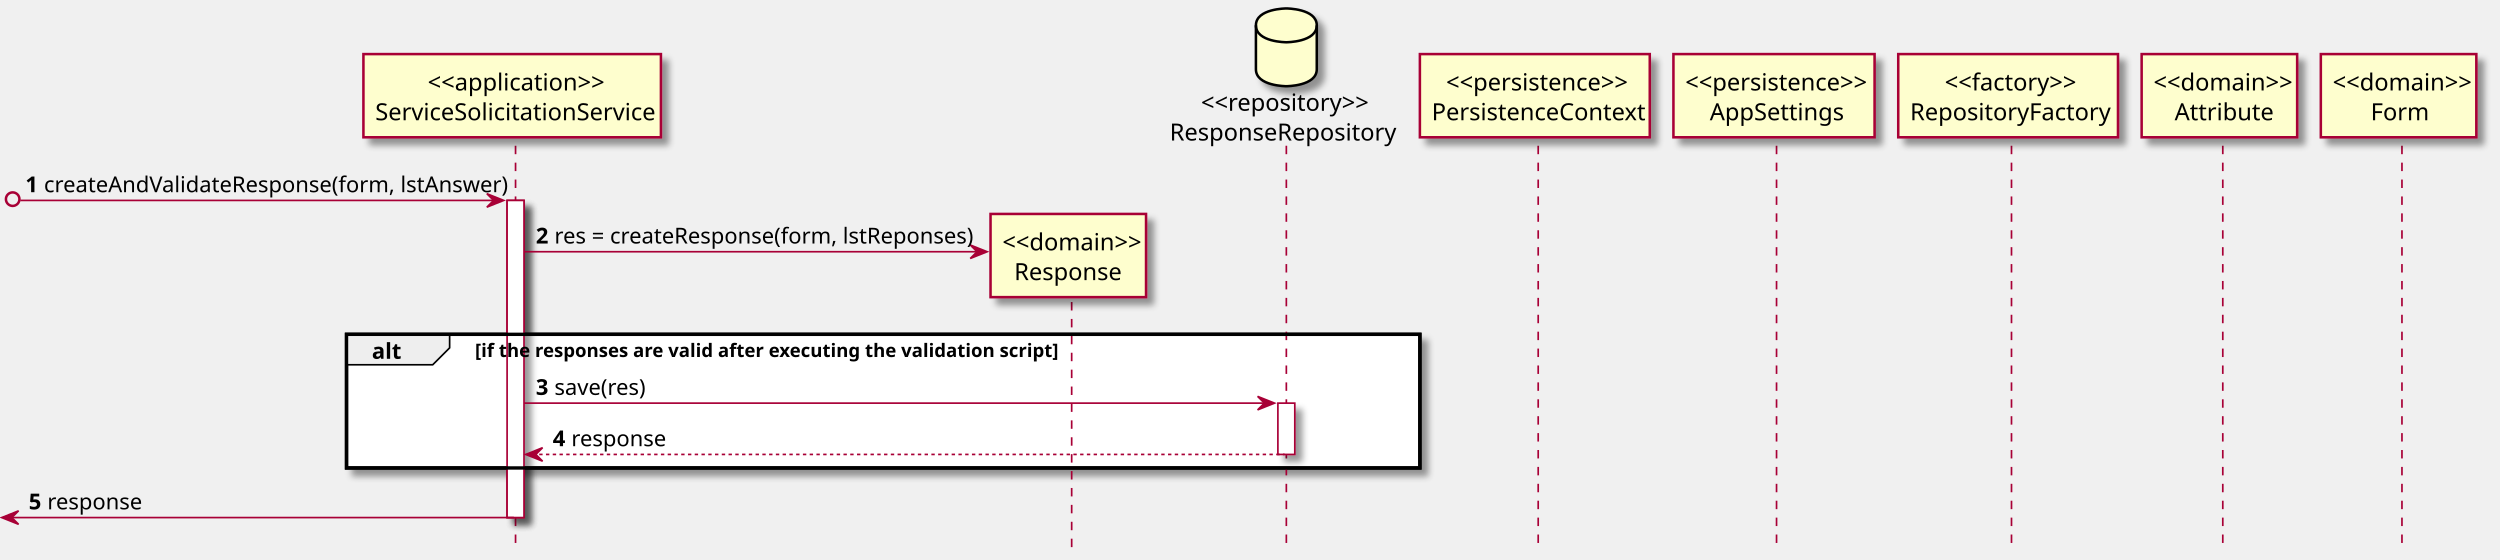
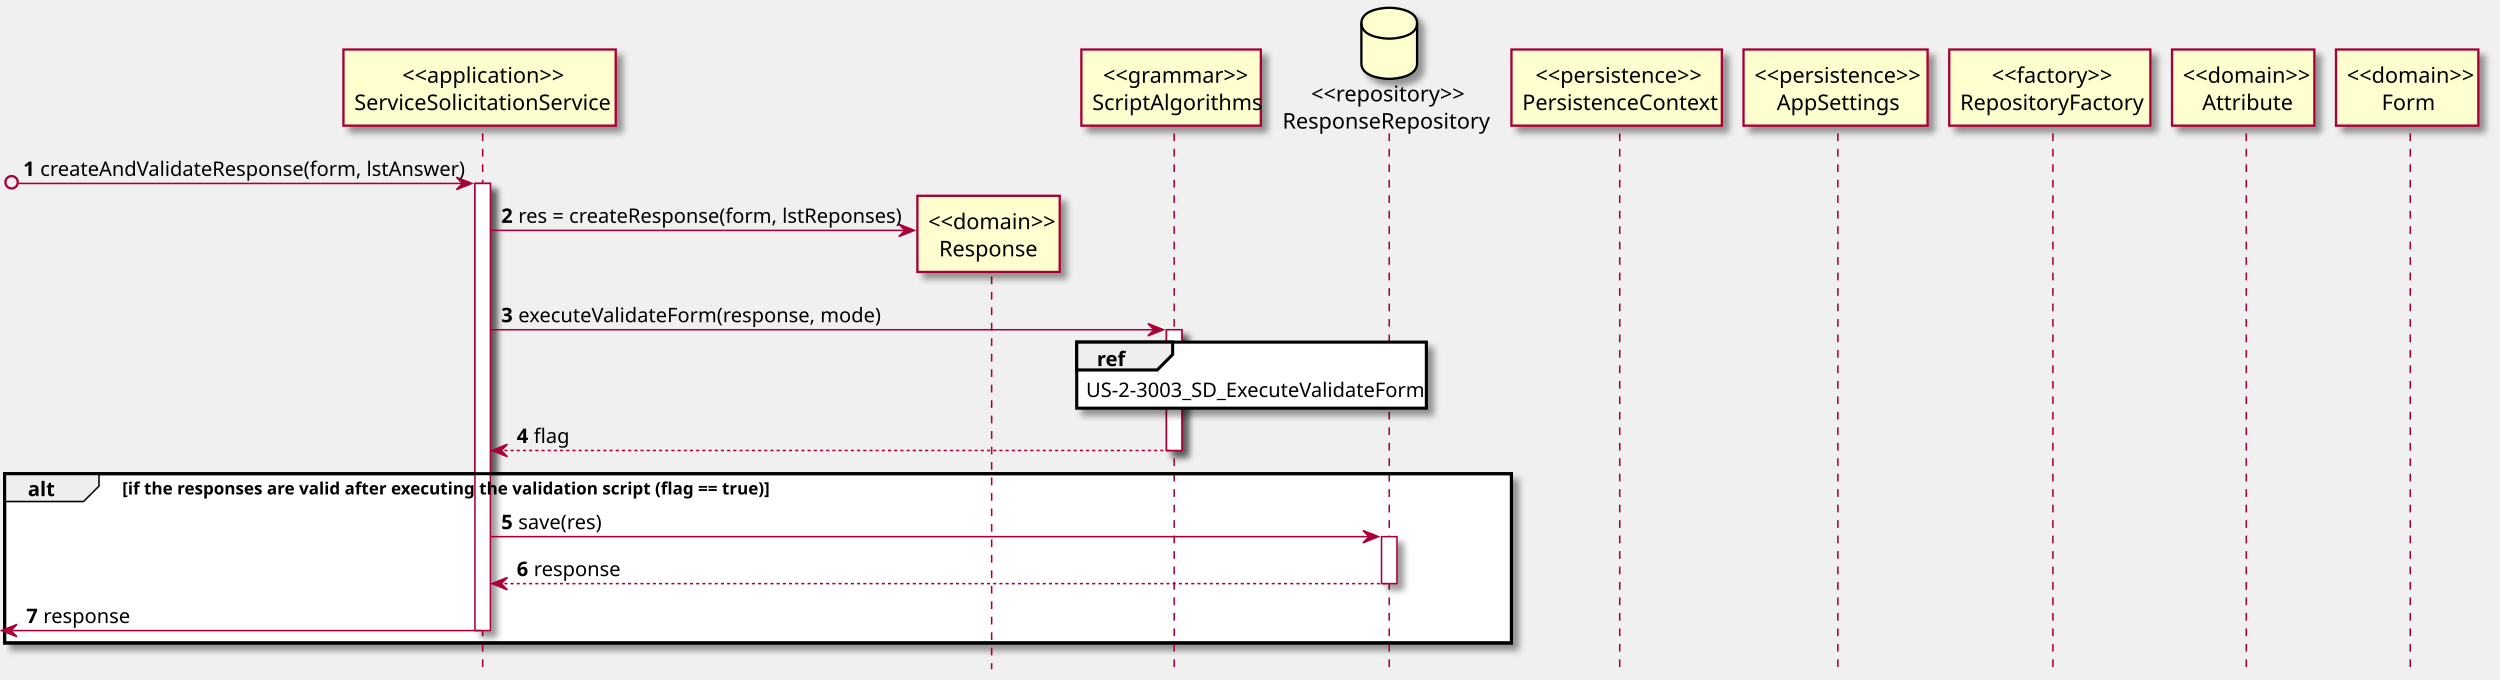
- <svg xmlns="http://www.w3.org/2000/svg" contentScriptType="application/ecmascript" contentStyleType="text/css" height="331px" preserveAspectRatio="none" style="width:1479px;height:331px;background:#FFFFFF;" version="1.1" viewBox="0 0 1479 331" width="1479px" zoomAndPan="magnify">
+ <svg xmlns="http://www.w3.org/2000/svg" contentScriptType="application/ecmascript" contentStyleType="text/css" height="439px" preserveAspectRatio="none" style="width:1616px;height:439px;background:#FFFFFF;" version="1.1" viewBox="0 0 1616 439" width="1616px" zoomAndPan="magnify">
  <defs>
-     <filter height="300%" id="fufuchfjx8nh7" width="300%" x="-1" y="-1">
+     <filter height="300%" id="f1q5r5mlv36in9" width="300%" x="-1" y="-1">
      <feGaussianBlur result="blurOut" stdDeviation="2.0" />
      <feColorMatrix in="blurOut" result="blurOut2" type="matrix" values="0 0 0 0 0 0 0 0 0 0 0 0 0 0 0 0 0 0 .4 0" />
      <feOffset dx="4.0" dy="4.0" in="blurOut2" result="blurOut3" />
      <feBlend in="SourceGraphic" in2="blurOut3" mode="normal" />
    </filter>
  </defs>
  <g>
-     <rect fill="#FFFFFF" filter="url(#fufuchfjx8nh7)" height="187.625" style="stroke:#A80036;stroke-width:1.0;" width="10" x="300" y="118.57" />
-     <rect fill="#FFFFFF" filter="url(#fufuchfjx8nh7)" height="30.352" style="stroke:#A80036;stroke-width:1.0;" width="10" x="756" y="238.492" />
-     <rect fill="#FFFFFF" filter="url(#fufuchfjx8nh7)" height="79.055" style="stroke:#000000;stroke-width:2.0;" width="635" x="205" y="197.789" />
-     <line style="stroke:#A80036;stroke-width:1.0;stroke-dasharray:5.0,5.0;" x1="305" x2="305" y1="86.219" y2="324.195" />
-     <line style="stroke:#A80036;stroke-width:1.0;stroke-dasharray:5.0,5.0;" x1="634" x2="634" y1="168.68" y2="324.195" />
-     <line style="stroke:#A80036;stroke-width:1.0;stroke-dasharray:5.0,5.0;" x1="761" x2="761" y1="86.219" y2="324.195" />
-     <line style="stroke:#A80036;stroke-width:1.0;stroke-dasharray:5.0,5.0;" x1="910" x2="910" y1="86.219" y2="324.195" />
-     <line style="stroke:#A80036;stroke-width:1.0;stroke-dasharray:5.0,5.0;" x1="1051" x2="1051" y1="86.219" y2="324.195" />
-     <line style="stroke:#A80036;stroke-width:1.0;stroke-dasharray:5.0,5.0;" x1="1190" x2="1190" y1="86.219" y2="324.195" />
-     <line style="stroke:#A80036;stroke-width:1.0;stroke-dasharray:5.0,5.0;" x1="1315" x2="1315" y1="86.219" y2="324.195" />
-     <line style="stroke:#A80036;stroke-width:1.0;stroke-dasharray:5.0,5.0;" x1="1421" x2="1421" y1="86.219" y2="324.195" />
-     <rect fill="#FEFECE" filter="url(#fufuchfjx8nh7)" height="49.219" style="stroke:#A80036;stroke-width:1.5;" width="176" x="215" y="32" />
-     <text fill="#000000" font-family="sans-serif" font-size="14" lengthAdjust="spacing" textLength="100" x="253" y="53.533">&lt;&lt;application&gt;&gt;</text>
-     <text fill="#000000" font-family="sans-serif" font-size="14" lengthAdjust="spacing" textLength="162" x="222" y="71.143">ServiceSolicitationService</text>
-     <text fill="#000000" font-family="sans-serif" font-size="14" lengthAdjust="spacing" textLength="95" x="710.5" y="65.533">&lt;&lt;repository&gt;&gt;</text>
-     <text fill="#000000" font-family="sans-serif" font-size="14" lengthAdjust="spacing" textLength="132" x="692" y="83.143">ResponseRepository</text>
-     <path d="M743,15 C743,5 761,5 761,5 C761,5 779,5 779,15 L779,41 C779,51 761,51 761,51 C761,51 743,51 743,41 L743,15 " fill="#FEFECE" filter="url(#fufuchfjx8nh7)" style="stroke:#000000;stroke-width:1.5;" />
-     <path d="M743,15 C743,25 761,25 761,25 C761,25 779,25 779,15 " fill="none" style="stroke:#000000;stroke-width:1.5;" />
-     <rect fill="#FEFECE" filter="url(#fufuchfjx8nh7)" height="49.219" style="stroke:#A80036;stroke-width:1.5;" width="136" x="840" y="32" />
-     <text fill="#000000" font-family="sans-serif" font-size="14" lengthAdjust="spacing" textLength="105" x="855.5" y="53.533">&lt;&lt;persistence&gt;&gt;</text>
-     <text fill="#000000" font-family="sans-serif" font-size="14" lengthAdjust="spacing" textLength="122" x="847" y="71.143">PersistenceContext</text>
-     <rect fill="#FEFECE" filter="url(#fufuchfjx8nh7)" height="49.219" style="stroke:#A80036;stroke-width:1.5;" width="119" x="990" y="32" />
-     <text fill="#000000" font-family="sans-serif" font-size="14" lengthAdjust="spacing" textLength="105" x="997" y="53.533">&lt;&lt;persistence&gt;&gt;</text>
-     <text fill="#000000" font-family="sans-serif" font-size="14" lengthAdjust="spacing" textLength="76" x="1011.5" y="71.143">AppSettings</text>
-     <rect fill="#FEFECE" filter="url(#fufuchfjx8nh7)" height="49.219" style="stroke:#A80036;stroke-width:1.5;" width="130" x="1123" y="32" />
-     <text fill="#000000" font-family="sans-serif" font-size="14" lengthAdjust="spacing" textLength="75" x="1150.5" y="53.533">&lt;&lt;factory&gt;&gt;</text>
-     <text fill="#000000" font-family="sans-serif" font-size="14" lengthAdjust="spacing" textLength="116" x="1130" y="71.143">RepositoryFactory</text>
-     <rect fill="#FEFECE" filter="url(#fufuchfjx8nh7)" height="49.219" style="stroke:#A80036;stroke-width:1.5;" width="92" x="1267" y="32" />
-     <text fill="#000000" font-family="sans-serif" font-size="14" lengthAdjust="spacing" textLength="78" x="1274" y="53.533">&lt;&lt;domain&gt;&gt;</text>
-     <text fill="#000000" font-family="sans-serif" font-size="14" lengthAdjust="spacing" textLength="53" x="1286.5" y="71.143">Attribute</text>
-     <rect fill="#FEFECE" filter="url(#fufuchfjx8nh7)" height="49.219" style="stroke:#A80036;stroke-width:1.5;" width="92" x="1373" y="32" />
-     <text fill="#000000" font-family="sans-serif" font-size="14" lengthAdjust="spacing" textLength="78" x="1380" y="53.533">&lt;&lt;domain&gt;&gt;</text>
-     <text fill="#000000" font-family="sans-serif" font-size="14" lengthAdjust="spacing" textLength="33" x="1402.5" y="71.143">Form</text>
-     <rect fill="#FFFFFF" filter="url(#fufuchfjx8nh7)" height="187.625" style="stroke:#A80036;stroke-width:1.0;" width="10" x="300" y="118.57" />
-     <rect fill="#FFFFFF" filter="url(#fufuchfjx8nh7)" height="30.352" style="stroke:#A80036;stroke-width:1.0;" width="10" x="756" y="238.492" />
+     <rect fill="#FFFFFF" filter="url(#f1q5r5mlv36in9)" height="289.031" style="stroke:#A80036;stroke-width:1.0;" width="10" x="307" y="118.57" />
+     <rect fill="#FFFFFF" filter="url(#f1q5r5mlv36in9)" height="78.055" style="stroke:#A80036;stroke-width:1.0;" width="10" x="754" y="213.141" />
+     <rect fill="#FFFFFF" filter="url(#f1q5r5mlv36in9)" height="30.352" style="stroke:#A80036;stroke-width:1.0;" width="10" x="893" y="346.898" />
+     <rect fill="#FFFFFF" filter="url(#f1q5r5mlv36in9)" height="109.406" style="stroke:#000000;stroke-width:2.0;" width="974" x="3" y="306.195" />
+     <line style="stroke:#A80036;stroke-width:1.0;stroke-dasharray:5.0,5.0;" x1="312" x2="312" y1="86.219" y2="432.602" />
+     <line style="stroke:#A80036;stroke-width:1.0;stroke-dasharray:5.0,5.0;" x1="641" x2="641" y1="168.68" y2="432.602" />
+     <line style="stroke:#A80036;stroke-width:1.0;stroke-dasharray:5.0,5.0;" x1="759" x2="759" y1="86.219" y2="432.602" />
+     <line style="stroke:#A80036;stroke-width:1.0;stroke-dasharray:5.0,5.0;" x1="898" x2="898" y1="86.219" y2="432.602" />
+     <line style="stroke:#A80036;stroke-width:1.0;stroke-dasharray:5.0,5.0;" x1="1047" x2="1047" y1="86.219" y2="432.602" />
+     <line style="stroke:#A80036;stroke-width:1.0;stroke-dasharray:5.0,5.0;" x1="1188" x2="1188" y1="86.219" y2="432.602" />
+     <line style="stroke:#A80036;stroke-width:1.0;stroke-dasharray:5.0,5.0;" x1="1327" x2="1327" y1="86.219" y2="432.602" />
+     <line style="stroke:#A80036;stroke-width:1.0;stroke-dasharray:5.0,5.0;" x1="1452" x2="1452" y1="86.219" y2="432.602" />
+     <line style="stroke:#A80036;stroke-width:1.0;stroke-dasharray:5.0,5.0;" x1="1558" x2="1558" y1="86.219" y2="432.602" />
+     <rect fill="#FEFECE" filter="url(#f1q5r5mlv36in9)" height="49.219" style="stroke:#A80036;stroke-width:1.5;" width="176" x="222" y="32" />
+     <text fill="#000000" font-family="sans-serif" font-size="14" lengthAdjust="spacing" textLength="100" x="260" y="53.533">&lt;&lt;application&gt;&gt;</text>
+     <text fill="#000000" font-family="sans-serif" font-size="14" lengthAdjust="spacing" textLength="162" x="229" y="71.143">ServiceSolicitationService</text>
+     <rect fill="#FEFECE" filter="url(#f1q5r5mlv36in9)" height="49.219" style="stroke:#A80036;stroke-width:1.5;" width="116" x="699" y="32" />
+     <text fill="#000000" font-family="sans-serif" font-size="14" lengthAdjust="spacing" textLength="88" x="713" y="53.533">&lt;&lt;grammar&gt;&gt;</text>
+     <text fill="#000000" font-family="sans-serif" font-size="14" lengthAdjust="spacing" textLength="102" x="706" y="71.143">ScriptAlgorithms</text>
+     <text fill="#000000" font-family="sans-serif" font-size="14" lengthAdjust="spacing" textLength="95" x="847.5" y="65.533">&lt;&lt;repository&gt;&gt;</text>
+     <text fill="#000000" font-family="sans-serif" font-size="14" lengthAdjust="spacing" textLength="132" x="829" y="83.143">ResponseRepository</text>
+     <path d="M880,15 C880,5 898,5 898,5 C898,5 916,5 916,15 L916,41 C916,51 898,51 898,51 C898,51 880,51 880,41 L880,15 " fill="#FEFECE" filter="url(#f1q5r5mlv36in9)" style="stroke:#000000;stroke-width:1.5;" />
+     <path d="M880,15 C880,25 898,25 898,25 C898,25 916,25 916,15 " fill="none" style="stroke:#000000;stroke-width:1.5;" />
+     <rect fill="#FEFECE" filter="url(#f1q5r5mlv36in9)" height="49.219" style="stroke:#A80036;stroke-width:1.5;" width="136" x="977" y="32" />
+     <text fill="#000000" font-family="sans-serif" font-size="14" lengthAdjust="spacing" textLength="105" x="992.5" y="53.533">&lt;&lt;persistence&gt;&gt;</text>
+     <text fill="#000000" font-family="sans-serif" font-size="14" lengthAdjust="spacing" textLength="122" x="984" y="71.143">PersistenceContext</text>
+     <rect fill="#FEFECE" filter="url(#f1q5r5mlv36in9)" height="49.219" style="stroke:#A80036;stroke-width:1.5;" width="119" x="1127" y="32" />
+     <text fill="#000000" font-family="sans-serif" font-size="14" lengthAdjust="spacing" textLength="105" x="1134" y="53.533">&lt;&lt;persistence&gt;&gt;</text>
+     <text fill="#000000" font-family="sans-serif" font-size="14" lengthAdjust="spacing" textLength="76" x="1148.5" y="71.143">AppSettings</text>
+     <rect fill="#FEFECE" filter="url(#f1q5r5mlv36in9)" height="49.219" style="stroke:#A80036;stroke-width:1.5;" width="130" x="1260" y="32" />
+     <text fill="#000000" font-family="sans-serif" font-size="14" lengthAdjust="spacing" textLength="75" x="1287.5" y="53.533">&lt;&lt;factory&gt;&gt;</text>
+     <text fill="#000000" font-family="sans-serif" font-size="14" lengthAdjust="spacing" textLength="116" x="1267" y="71.143">RepositoryFactory</text>
+     <rect fill="#FEFECE" filter="url(#f1q5r5mlv36in9)" height="49.219" style="stroke:#A80036;stroke-width:1.5;" width="92" x="1404" y="32" />
+     <text fill="#000000" font-family="sans-serif" font-size="14" lengthAdjust="spacing" textLength="78" x="1411" y="53.533">&lt;&lt;domain&gt;&gt;</text>
+     <text fill="#000000" font-family="sans-serif" font-size="14" lengthAdjust="spacing" textLength="53" x="1423.5" y="71.143">Attribute</text>
+     <rect fill="#FEFECE" filter="url(#f1q5r5mlv36in9)" height="49.219" style="stroke:#A80036;stroke-width:1.5;" width="92" x="1510" y="32" />
+     <text fill="#000000" font-family="sans-serif" font-size="14" lengthAdjust="spacing" textLength="78" x="1517" y="53.533">&lt;&lt;domain&gt;&gt;</text>
+     <text fill="#000000" font-family="sans-serif" font-size="14" lengthAdjust="spacing" textLength="33" x="1539.5" y="71.143">Form</text>
+     <rect fill="#FFFFFF" filter="url(#f1q5r5mlv36in9)" height="289.031" style="stroke:#A80036;stroke-width:1.0;" width="10" x="307" y="118.57" />
+     <rect fill="#FFFFFF" filter="url(#f1q5r5mlv36in9)" height="78.055" style="stroke:#A80036;stroke-width:1.0;" width="10" x="754" y="213.141" />
+     <rect fill="#FFFFFF" filter="url(#f1q5r5mlv36in9)" height="30.352" style="stroke:#A80036;stroke-width:1.0;" width="10" x="893" y="346.898" />
    <ellipse cx="7.5" cy="117.82" rx="4" ry="4" style="stroke:#A80036;stroke-width:1.5;fill:none;" />
-     <polygon fill="#A80036" points="288,114.57,298,118.57,288,122.57,292,118.57" style="stroke:#A80036;stroke-width:1.0;" />
-     <line style="stroke:#A80036;stroke-width:1.0;" x1="12" x2="294" y1="118.57" y2="118.57" />
+     <polygon fill="#A80036" points="295,114.57,305,118.57,295,122.57,299,118.57" style="stroke:#A80036;stroke-width:1.0;" />
+     <line style="stroke:#A80036;stroke-width:1.0;" x1="12" x2="301" y1="118.57" y2="118.57" />
    <text fill="#000000" font-family="sans-serif" font-size="13" font-weight="bold" lengthAdjust="spacing" textLength="7" x="15" y="113.714">1</text>
    <text fill="#000000" font-family="sans-serif" font-size="13" lengthAdjust="spacing" textLength="262" x="26" y="113.714">createAndValidateResponse(form, lstAnswer)</text>
-     <polygon fill="#A80036" points="574,144.922,584,148.922,574,152.922,578,148.922" style="stroke:#A80036;stroke-width:1.0;" />
-     <line style="stroke:#A80036;stroke-width:1.0;" x1="310" x2="580" y1="148.922" y2="148.922" />
-     <text fill="#000000" font-family="sans-serif" font-size="13" font-weight="bold" lengthAdjust="spacing" textLength="7" x="317" y="144.065">2</text>
-     <text fill="#000000" font-family="sans-serif" font-size="13" lengthAdjust="spacing" textLength="241" x="328" y="144.065">res = createResponse(form, lstReponses)</text>
-     <rect fill="#FEFECE" filter="url(#fufuchfjx8nh7)" height="49.219" style="stroke:#A80036;stroke-width:1.5;" width="92" x="586" y="126.57" />
-     <text fill="#000000" font-family="sans-serif" font-size="14" lengthAdjust="spacing" textLength="78" x="593" y="148.103">&lt;&lt;domain&gt;&gt;</text>
-     <text fill="#000000" font-family="sans-serif" font-size="14" lengthAdjust="spacing" textLength="64" x="600" y="165.713">Response</text>
-     <path d="M205,197.789 L266,197.789 L266,205.789 L256,215.789 L205,215.789 L205,197.789 " fill="#EEEEEE" style="stroke:#000000;stroke-width:1.0;" />
-     <rect fill="none" height="79.055" style="stroke:#000000;stroke-width:2.0;" width="635" x="205" y="197.789" />
-     <text fill="#000000" font-family="sans-serif" font-size="13" font-weight="bold" lengthAdjust="spacing" textLength="16" x="220" y="212.284">alt</text>
-     <text fill="#000000" font-family="sans-serif" font-size="11" font-weight="bold" lengthAdjust="spacing" textLength="346" x="281" y="211.208">[if the responses are valid after executing the validation script]</text>
-     <polygon fill="#A80036" points="744,234.492,754,238.492,744,242.492,748,238.492" style="stroke:#A80036;stroke-width:1.0;" />
-     <line style="stroke:#A80036;stroke-width:1.0;" x1="310" x2="750" y1="238.492" y2="238.492" />
-     <text fill="#000000" font-family="sans-serif" font-size="13" font-weight="bold" lengthAdjust="spacing" textLength="7" x="317" y="233.636">3</text>
-     <text fill="#000000" font-family="sans-serif" font-size="13" lengthAdjust="spacing" textLength="52" x="328" y="233.636">save(res)</text>
-     <polygon fill="#A80036" points="321,264.844,311,268.844,321,272.844,317,268.844" style="stroke:#A80036;stroke-width:1.0;" />
-     <line style="stroke:#A80036;stroke-width:1.0;stroke-dasharray:2.0,2.0;" x1="315" x2="760" y1="268.844" y2="268.844" />
-     <text fill="#000000" font-family="sans-serif" font-size="13" font-weight="bold" lengthAdjust="spacing" textLength="7" x="327" y="263.987">4</text>
-     <text fill="#000000" font-family="sans-serif" font-size="13" lengthAdjust="spacing" textLength="53" x="338" y="263.987">response</text>
-     <polygon fill="#A80036" points="11,302.195,1,306.195,11,310.195,7,306.195" style="stroke:#A80036;stroke-width:1.0;" />
-     <line style="stroke:#A80036;stroke-width:1.0;" x1="5" x2="304" y1="306.195" y2="306.195" />
-     <text fill="#000000" font-family="sans-serif" font-size="13" font-weight="bold" lengthAdjust="spacing" textLength="7" x="17" y="301.339">5</text>
-     <text fill="#000000" font-family="sans-serif" font-size="13" lengthAdjust="spacing" textLength="53" x="28" y="301.339">response</text>
+     <polygon fill="#A80036" points="581,144.922,591,148.922,581,152.922,585,148.922" style="stroke:#A80036;stroke-width:1.0;" />
+     <line style="stroke:#A80036;stroke-width:1.0;" x1="317" x2="587" y1="148.922" y2="148.922" />
+     <text fill="#000000" font-family="sans-serif" font-size="13" font-weight="bold" lengthAdjust="spacing" textLength="7" x="324" y="144.065">2</text>
+     <text fill="#000000" font-family="sans-serif" font-size="13" lengthAdjust="spacing" textLength="241" x="335" y="144.065">res = createResponse(form, lstReponses)</text>
+     <rect fill="#FEFECE" filter="url(#f1q5r5mlv36in9)" height="49.219" style="stroke:#A80036;stroke-width:1.5;" width="92" x="593" y="126.57" />
+     <text fill="#000000" font-family="sans-serif" font-size="14" lengthAdjust="spacing" textLength="78" x="600" y="148.103">&lt;&lt;domain&gt;&gt;</text>
+     <text fill="#000000" font-family="sans-serif" font-size="14" lengthAdjust="spacing" textLength="64" x="607" y="165.713">Response</text>
+     <polygon fill="#A80036" points="742,209.141,752,213.141,742,217.141,746,213.141" style="stroke:#A80036;stroke-width:1.0;" />
+     <line style="stroke:#A80036;stroke-width:1.0;" x1="317" x2="748" y1="213.141" y2="213.141" />
+     <text fill="#000000" font-family="sans-serif" font-size="13" font-weight="bold" lengthAdjust="spacing" textLength="7" x="324" y="208.284">3</text>
+     <text fill="#000000" font-family="sans-serif" font-size="13" lengthAdjust="spacing" textLength="224" x="335" y="208.284">executeValidateForm(response, mode)</text>
+     <rect fill="#FFFFFF" filter="url(#f1q5r5mlv36in9)" height="42.703" style="stroke:#000000;stroke-width:2.0;" width="226" x="696" y="221.141" />
+     <polygon fill="#EEEEEE" points="696,221.141,758,221.141,758,229.141,748,239.141,696,239.141,696,221.141" style="stroke:#000000;stroke-width:2.0;" />
+     <text fill="#000000" font-family="sans-serif" font-size="13" font-weight="bold" lengthAdjust="spacing" textLength="17" x="709" y="236.636">ref</text>
+     <text fill="#000000" font-family="sans-serif" font-size="13" lengthAdjust="spacing" textLength="218" x="702" y="256.636">US-2-3003_SD_ExecuteValidateForm</text>
+     <polygon fill="#A80036" points="328,287.195,318,291.195,328,295.195,324,291.195" style="stroke:#A80036;stroke-width:1.0;" />
+     <line style="stroke:#A80036;stroke-width:1.0;stroke-dasharray:2.0,2.0;" x1="322" x2="758" y1="291.195" y2="291.195" />
+     <text fill="#000000" font-family="sans-serif" font-size="13" font-weight="bold" lengthAdjust="spacing" textLength="7" x="334" y="286.339">4</text>
+     <text fill="#000000" font-family="sans-serif" font-size="13" lengthAdjust="spacing" textLength="20" x="345" y="286.339">flag</text>
+     <path d="M3,306.195 L64,306.195 L64,314.195 L54,324.195 L3,324.195 L3,306.195 " fill="#EEEEEE" style="stroke:#000000;stroke-width:1.0;" />
+     <rect fill="none" height="109.406" style="stroke:#000000;stroke-width:2.0;" width="974" x="3" y="306.195" />
+     <text fill="#000000" font-family="sans-serif" font-size="13" font-weight="bold" lengthAdjust="spacing" textLength="16" x="18" y="320.69">alt</text>
+     <text fill="#000000" font-family="sans-serif" font-size="11" font-weight="bold" lengthAdjust="spacing" textLength="418" x="79" y="319.614">[if the responses are valid after executing the validation script (flag == true)]</text>
+     <polygon fill="#A80036" points="881,342.898,891,346.898,881,350.898,885,346.898" style="stroke:#A80036;stroke-width:1.0;" />
+     <line style="stroke:#A80036;stroke-width:1.0;" x1="317" x2="887" y1="346.898" y2="346.898" />
+     <text fill="#000000" font-family="sans-serif" font-size="13" font-weight="bold" lengthAdjust="spacing" textLength="7" x="324" y="342.042">5</text>
+     <text fill="#000000" font-family="sans-serif" font-size="13" lengthAdjust="spacing" textLength="52" x="335" y="342.042">save(res)</text>
+     <polygon fill="#A80036" points="328,373.25,318,377.25,328,381.25,324,377.25" style="stroke:#A80036;stroke-width:1.0;" />
+     <line style="stroke:#A80036;stroke-width:1.0;stroke-dasharray:2.0,2.0;" x1="322" x2="897" y1="377.25" y2="377.25" />
+     <text fill="#000000" font-family="sans-serif" font-size="13" font-weight="bold" lengthAdjust="spacing" textLength="7" x="334" y="372.394">6</text>
+     <text fill="#000000" font-family="sans-serif" font-size="13" lengthAdjust="spacing" textLength="53" x="345" y="372.394">response</text>
+     <polygon fill="#A80036" points="11,403.602,1,407.602,11,411.602,7,407.602" style="stroke:#A80036;stroke-width:1.0;" />
+     <line style="stroke:#A80036;stroke-width:1.0;" x1="5" x2="311" y1="407.602" y2="407.602" />
+     <text fill="#000000" font-family="sans-serif" font-size="13" font-weight="bold" lengthAdjust="spacing" textLength="7" x="17" y="402.745">7</text>
+     <text fill="#000000" font-family="sans-serif" font-size="13" lengthAdjust="spacing" textLength="53" x="28" y="402.745">response</text>
  </g>
</svg>
